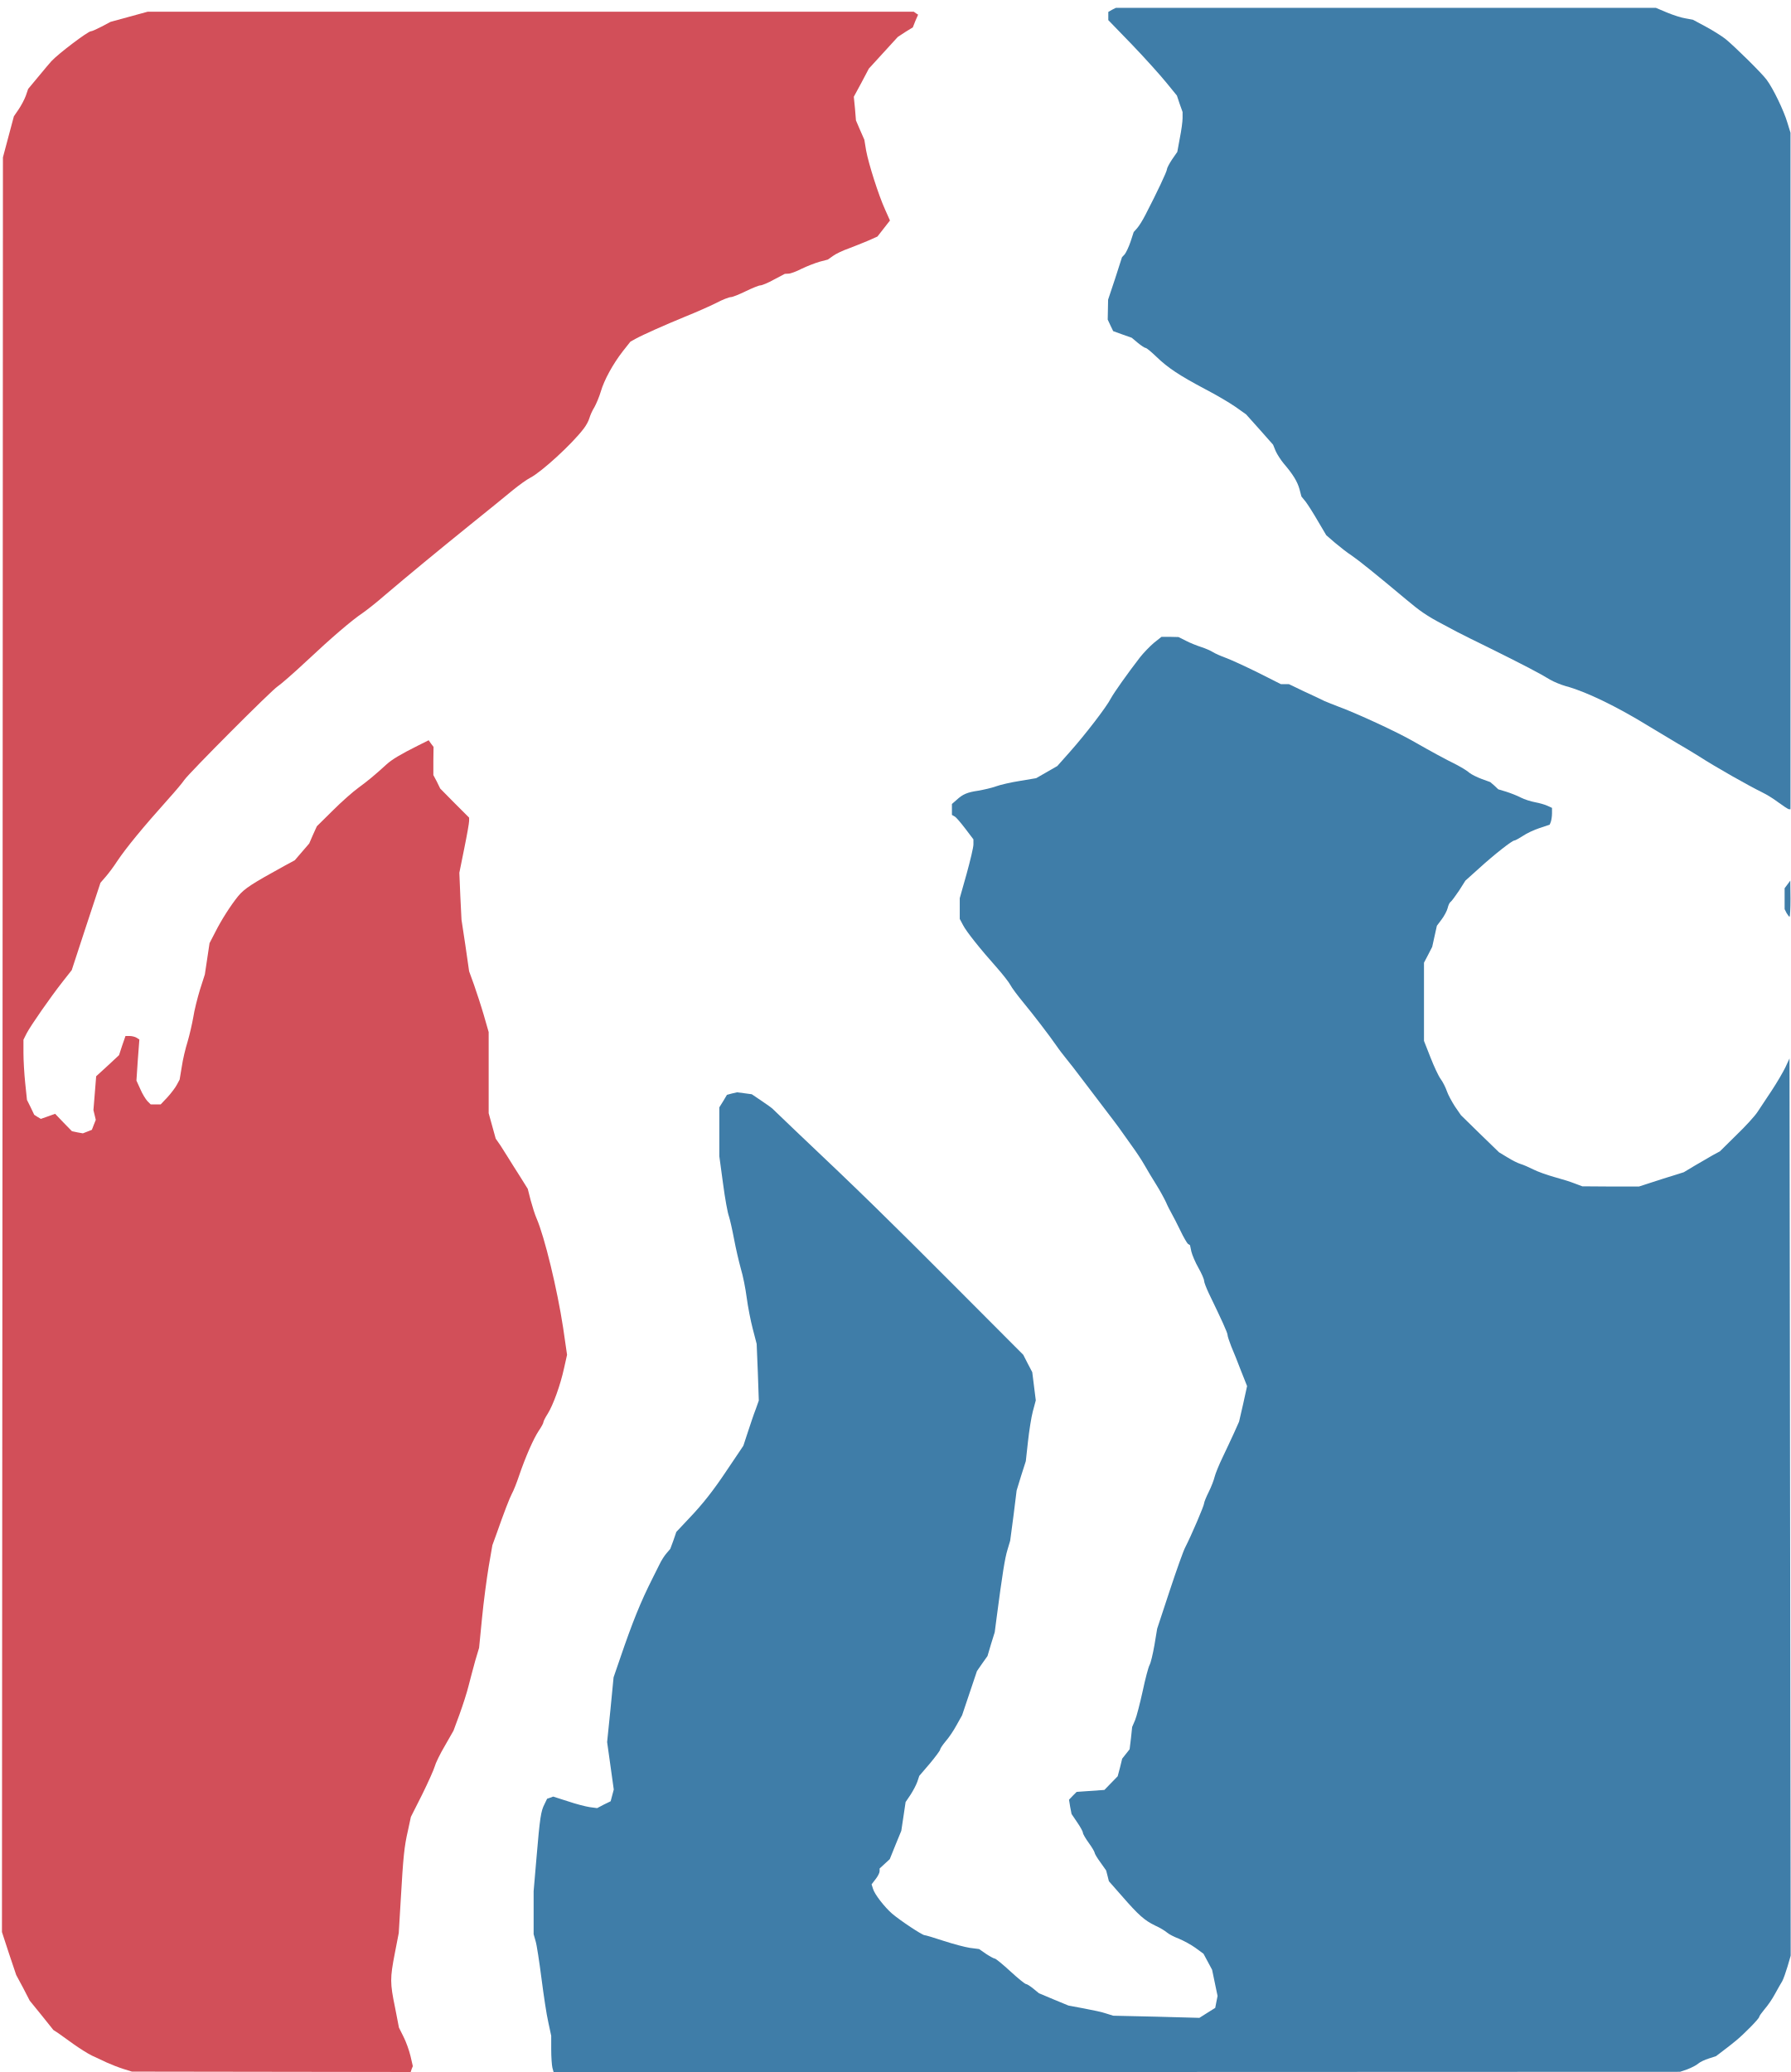
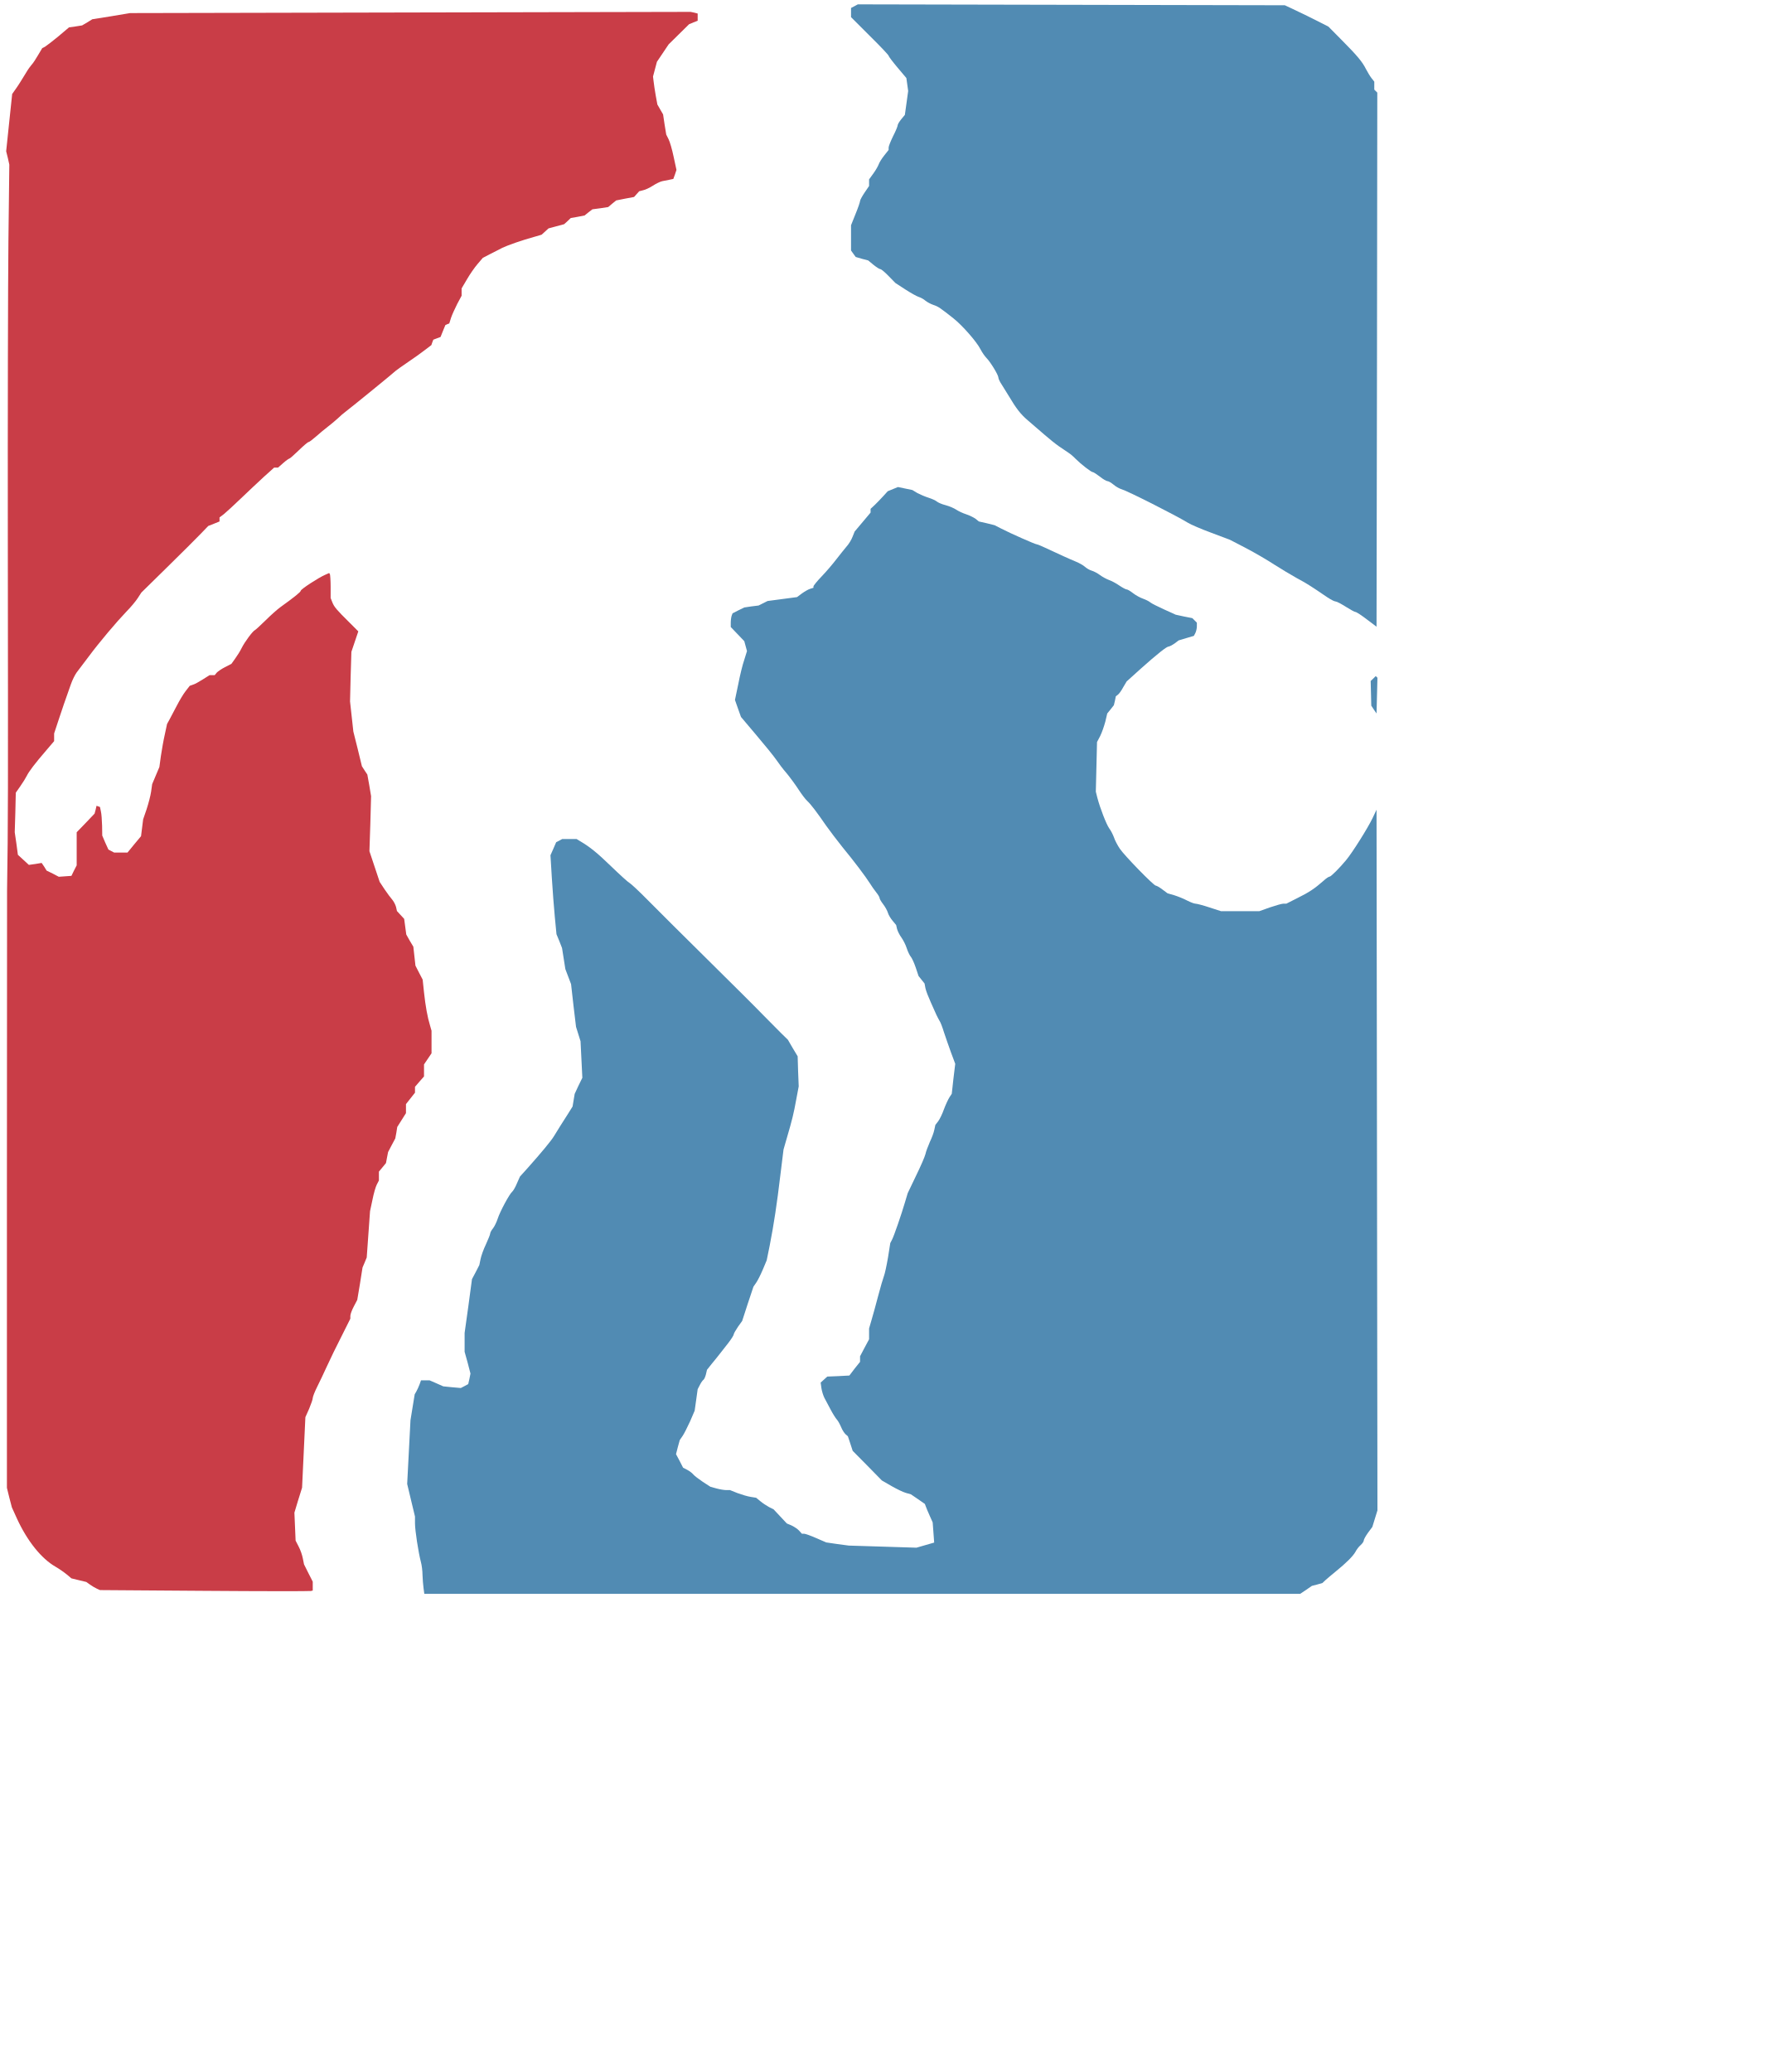
- <svg xmlns="http://www.w3.org/2000/svg" class="img-fluid" id="outputsvg" style="transform: matrix(1, 0, 0, 1, 0, 0); transform-origin: 50% 50%; cursor: move; transition: transform 200ms ease-in-out 0s;" width="916" height="1060" viewBox="0 0 9160 10600">
-   <g id="l6KAfFGUyWoNmLBnrV6MjES" fill="rgb(255,255,255)" style="transform: none;">
+ <svg xmlns="http://www.w3.org/2000/svg" class="img-fluid" id="outputsvg" style="transform: matrix(0.769231, 0, 0, 0.769231, 0, 0); transform-origin: 50% 50%; cursor: move; transition: transform 200ms ease-in-out 0s;" width="916" height="1060" viewBox="0 0 9160 10600">
+   <g id="l1e1eaE77MQTgQeQgXSc806" fill="rgb(81,139,179)" style="transform: none;">
    <g style="transform: none;">
-       <path id="pOYOra7xM" d="M0 5300 l0 -5300 4580 0 4580 0 0 340 0 340 -12 0 c-7 0 -18 -4 -24 -8 l-11 -7 -8 -35 c-8 -38 -62 -145 -98 -192 -24 -34 -161 -169 -210 -209 -18 -14 -62 -42 -99 -62 l-67 -36 -38 -7 c-21 -3 -64 -17 -95 -30 l-57 -24 -1350 0 -1349 0 -17 6 -16 7 118 122 c65 67 142 152 171 189 l53 65 14 42 15 42 0 61 0 61 -14 71 -13 71 -27 39 c-14 21 -26 44 -26 50 0 11 -51 119 -109 231 -14 28 -34 60 -44 71 l-17 19 -16 49 c-9 27 -23 56 -30 65 l-14 15 -35 108 -35 107 0 27 0 27 13 25 12 24 47 17 48 17 31 26 c17 14 35 26 40 26 5 0 30 21 56 46 58 56 117 95 249 165 54 28 124 69 154 90 l55 39 69 77 69 78 13 32 c8 18 27 47 42 65 47 55 69 91 80 130 l10 38 22 27 c12 16 40 60 63 100 l42 71 45 39 c25 21 63 51 85 65 38 26 126 97 279 225 70 59 106 84 186 126 25 13 59 31 75 40 17 9 95 48 175 87 167 83 250 126 300 157 19 11 55 26 80 33 101 27 258 102 430 208 58 35 123 75 145 87 22 12 68 40 102 61 138 86 170 105 228 134 93 48 127 67 172 97 l43 28 0 706 0 705 -55 85 c-30 46 -67 102 -81 124 l-27 40 -84 82 -84 83 -37 20 c-20 12 -62 36 -93 54 l-55 33 -115 36 -114 37 -175 0 -175 -1 -40 -15 c-22 -9 -69 -23 -105 -33 -36 -10 -83 -27 -105 -38 -22 -11 -51 -24 -65 -28 -14 -4 -44 -19 -68 -34 l-43 -26 -98 -95 -97 -95 -31 -45 c-16 -25 -35 -60 -41 -78 -6 -18 -20 -46 -31 -61 -12 -16 -35 -66 -53 -112 l-33 -84 0 -230 0 -230 21 -40 21 -41 12 -54 12 -54 24 -32 c13 -17 27 -43 31 -58 3 -14 10 -29 15 -32 5 -3 24 -29 43 -57 l33 -52 69 -62 c79 -72 170 -143 181 -143 5 0 24 -11 43 -23 19 -13 58 -32 87 -41 l51 -17 5 -13 5 -14 -23 -10 c-13 -6 -40 -14 -62 -18 -21 -4 -54 -14 -73 -24 -19 -10 -53 -23 -75 -30 l-40 -12 -20 -19 -21 -18 -44 -16 c-24 -9 -52 -23 -62 -31 -9 -9 -39 -27 -65 -41 -57 -28 -136 -71 -218 -118 -86 -50 -297 -147 -390 -181 -22 -8 -53 -21 -70 -28 -16 -8 -64 -31 -106 -50 l-75 -36 -20 0 -20 0 -130 -64 c-71 -35 -140 -67 -154 -71 -14 -4 -41 -16 -60 -26 -51 -26 -161 -70 -191 -76 l-25 -5 -58 59 c-33 32 -70 76 -84 98 -13 22 -39 58 -57 80 -18 22 -40 56 -50 75 -23 45 -130 184 -212 277 l-64 72 -54 31 -54 31 -83 14 c-46 7 -101 20 -123 28 -22 8 -62 17 -90 22 -55 8 -94 25 -115 50 l-14 17 11 6 c6 4 29 32 52 62 l41 54 0 56 0 56 -35 125 c-19 68 -35 134 -35 147 l0 23 17 32 c17 33 86 120 176 221 28 32 58 70 66 85 7 14 37 54 65 88 53 64 135 171 173 226 12 18 32 43 43 57 12 14 58 73 103 133 45 59 97 127 114 150 18 23 44 58 58 77 14 19 43 60 64 90 22 30 52 75 66 100 14 25 41 70 60 100 19 30 41 71 50 90 8 19 22 46 30 60 8 14 28 53 44 86 16 34 34 64 39 68 l10 6 7 33 c4 17 20 55 36 83 16 28 29 58 29 66 0 8 11 36 24 64 70 145 87 183 100 224 8 25 29 81 46 125 18 44 37 97 43 118 l11 38 -21 104 -22 104 -26 58 c-15 32 -42 90 -60 128 -19 39 -37 84 -41 100 -4 17 -17 51 -30 77 -13 26 -24 53 -24 59 0 12 -66 166 -96 224 -9 16 -45 117 -80 223 l-64 194 -14 84 c-8 46 -19 92 -25 102 -6 11 -22 71 -35 133 -14 63 -31 130 -39 149 l-15 35 -6 57 -7 57 -19 24 -19 24 -11 45 -12 45 -34 35 -34 35 -71 5 -71 5 -16 17 -16 16 18 32 c59 111 77 142 91 158 8 9 15 21 15 27 0 5 13 28 30 51 l29 41 7 27 7 28 66 75 c86 99 117 126 171 152 25 11 52 28 61 36 9 8 36 22 60 31 24 10 63 31 85 47 l42 30 25 50 24 50 13 71 13 71 -7 47 -7 47 -41 25 -41 26 -251 -5 -251 -5 -35 -11 c-19 -7 -71 -18 -114 -26 l-80 -15 -75 -31 -76 -32 -28 -23 c-16 -13 -33 -24 -38 -24 -5 0 -41 -29 -80 -65 -39 -36 -75 -65 -79 -65 -5 0 -25 -11 -45 -24 l-36 -25 -47 -6 c-26 -4 -86 -20 -135 -36 -48 -16 -92 -29 -97 -29 -12 0 -125 -75 -166 -110 -16 -14 -44 -45 -63 -68 l-34 -44 -5 -48 -4 -49 21 -27 c11 -15 21 -33 21 -41 l0 -14 26 -24 26 -24 29 -72 30 -73 11 -73 11 -74 25 -37 c13 -20 29 -50 35 -67 l10 -30 54 -63 c29 -35 53 -67 53 -72 0 -5 13 -24 28 -42 16 -18 41 -55 56 -83 l28 -50 38 -113 38 -113 27 -39 27 -38 18 -61 19 -61 10 -77 c29 -220 42 -302 55 -344 l14 -47 17 -128 16 -129 24 -75 23 -75 7 -70 c3 -38 13 -106 22 -150 l15 -80 -5 -47 -6 -47 -23 -45 -23 -45 -357 -358 c-326 -327 -483 -481 -808 -788 -63 -60 -117 -112 -120 -115 -13 -14 -100 -69 -118 -74 l-21 -7 -21 11 -20 11 -15 29 -15 29 0 93 0 93 19 140 c10 77 24 152 30 167 5 15 17 67 26 115 9 48 25 117 35 153 11 36 24 102 30 148 6 46 20 118 31 160 l21 77 5 175 5 175 -17 45 c-9 25 -26 77 -39 116 l-23 70 -20 30 c-11 16 -40 59 -64 95 -67 101 -124 174 -195 248 l-64 68 -15 44 -16 43 -18 21 c-10 11 -28 38 -38 60 -11 22 -27 54 -35 70 -60 118 -102 222 -167 412 l-31 91 -16 144 -15 143 17 126 18 127 -10 48 -9 49 -35 17 -35 17 -45 1 -45 0 -65 -19 c-36 -10 -73 -22 -82 -25 l-17 -8 -14 29 c-8 15 -17 44 -21 63 -11 62 -36 382 -36 465 l0 80 10 35 c6 19 17 91 25 160 9 69 24 172 34 230 l19 105 6 103 5 102 -388 0 -389 0 -12 -52 c-7 -29 -23 -74 -36 -99 l-23 -46 -20 -103 -21 -102 0 -67 0 -66 20 -103 20 -103 10 -167 c13 -225 18 -275 37 -357 l15 -70 58 -115 c31 -63 60 -128 64 -143 4 -16 27 -64 52 -106 l44 -77 31 -84 c17 -47 38 -112 46 -145 8 -33 24 -90 34 -128 l20 -67 15 -152 c8 -84 24 -202 34 -263 l19 -110 20 -55 c41 -117 68 -186 80 -209 8 -14 24 -54 36 -90 34 -100 75 -192 101 -231 13 -19 24 -39 24 -45 0 -6 11 -26 24 -45 l23 -35 16 -50 c8 -27 23 -70 32 -95 l16 -44 0 -51 c0 -123 -92 -538 -146 -662 -8 -18 -21 -59 -30 -92 l-15 -59 -40 -64 c-22 -34 -48 -76 -58 -92 -9 -15 -28 -45 -41 -65 l-25 -36 -18 -65 -18 -65 0 -207 0 -208 -25 -87 c-14 -48 -37 -118 -50 -155 l-25 -69 -20 -132 -21 -132 -6 -145 -6 -145 22 -104 c11 -57 21 -112 21 -121 l0 -17 -69 -70 -68 -69 -17 -32 -17 -32 -6 -80 -6 -80 -6 0 c-4 0 -31 16 -61 35 -30 19 -58 35 -63 35 -5 0 -22 12 -37 28 -45 43 -91 81 -145 121 -28 20 -87 72 -132 117 l-82 81 -20 44 -19 44 -37 43 -37 43 -50 27 c-169 93 -207 117 -240 157 -38 47 -86 122 -117 184 l-29 56 -12 80 -12 80 -25 78 c-13 43 -29 106 -34 140 -6 34 -19 91 -29 125 -11 35 -25 93 -30 129 l-11 66 -14 26 c-7 14 -29 43 -48 64 l-35 37 -55 0 -56 0 -20 -22 -21 -21 -16 -44 -17 -44 6 -106 6 -106 -8 9 c-5 5 -14 25 -20 45 l-12 37 -59 55 -60 55 -2 44 c-1 23 -2 79 -2 124 l-1 81 -13 16 -13 16 -31 6 -30 7 -44 -7 -44 -6 -34 -35 -33 -34 -55 0 -55 0 -15 -17 c-9 -10 -23 -40 -32 -67 l-17 -49 -6 -161 -6 -161 18 -35 c23 -44 121 -186 184 -266 l48 -61 73 -223 74 -224 26 -30 c15 -17 42 -53 60 -81 47 -70 131 -172 259 -315 37 -41 75 -86 84 -100 25 -36 447 -460 478 -479 14 -9 80 -66 145 -127 131 -123 235 -212 292 -250 20 -14 71 -54 112 -90 120 -102 263 -220 435 -359 88 -71 186 -150 218 -177 32 -26 72 -55 90 -64 58 -30 214 -173 273 -251 12 -15 25 -39 29 -53 4 -14 15 -40 26 -57 10 -18 25 -54 33 -81 17 -58 61 -139 113 -206 l38 -48 25 -14 c40 -22 148 -70 255 -114 55 -22 127 -54 159 -70 32 -17 66 -30 75 -30 9 0 43 -14 76 -30 33 -16 67 -30 75 -30 8 0 40 -13 70 -30 l55 -29 19 -1 c10 0 40 -11 67 -25 27 -13 68 -29 90 -35 23 -6 58 -22 78 -35 20 -12 59 -30 86 -40 28 -9 70 -26 94 -38 l44 -22 20 -27 20 -27 -15 -38 c-28 -69 -77 -227 -87 -283 l-9 -55 -22 -50 -22 -50 -5 -87 -6 -88 39 -76 39 -76 91 -91 c49 -51 103 -102 120 -114 l29 -22 -1935 -1 -1935 0 -95 26 -95 26 -45 24 c-25 13 -49 24 -55 24 -15 0 -167 115 -202 153 -6 6 -35 41 -65 77 l-54 65 -12 35 c-7 19 -24 51 -37 70 l-24 35 -28 105 -28 105 -2 4510 -3 4509 36 110 37 110 35 65 34 66 61 75 60 75 26 17 c14 10 51 36 81 58 30 21 71 47 90 56 19 9 58 27 86 40 28 13 56 24 63 24 15 0 41 25 41 39 l0 11 -345 0 -345 0 0 -5300z" />
-       <path id="pegdS5YQt" d="M8580 10585 l0 -15 14 0 c8 0 16 -3 18 -7 6 -15 63 -50 100 -62 l37 -12 38 -29 c21 -16 47 -37 57 -47 11 -10 28 -23 38 -28 30 -18 130 -147 183 -237 l33 -58 7 -32 8 -33 11 -7 c6 -4 17 -8 24 -8 l12 0 0 295 0 295 -290 0 -290 0 0 -15z" />
+       <path id="p14gR8as1c" d="M2817 10563 c-3 -21 -6 -60 -7 -88 0 -27 -5 -67 -11 -88 -16 -61 -39 -208 -39 -256 l0 -45 -26 -108 -26 -109 11 -212 11 -212 14 -86 14 -86 11 -19 c6 -10 15 -31 21 -46 l10 -28 28 0 29 0 46 20 45 20 59 6 58 5 25 -13 24 -13 8 -35 7 -35 -19 -73 -20 -72 0 -63 0 -62 25 -179 24 -179 25 -47 24 -47 8 -39 c4 -21 20 -66 36 -99 15 -33 28 -65 28 -71 0 -6 8 -22 19 -35 10 -13 24 -42 31 -64 15 -47 79 -166 97 -180 6 -5 21 -30 31 -55 l20 -45 54 -60 c88 -99 154 -178 173 -210 24 -39 54 -88 93 -148 l30 -48 7 -42 7 -42 25 -54 26 -53 -6 -122 -6 -121 -15 -48 -15 -48 -17 -142 -16 -142 -19 -50 -19 -50 -11 -70 -11 -70 -18 -46 -19 -46 -11 -114 c-6 -63 -15 -181 -20 -262 l-9 -149 19 -43 19 -44 20 -10 20 -11 48 0 48 0 21 13 c67 39 115 78 210 170 58 56 113 106 122 110 9 5 62 54 117 110 55 56 235 235 400 398 165 163 332 329 371 370 40 41 93 94 118 119 l46 45 32 55 33 55 3 100 4 100 -16 85 c-17 95 -28 139 -62 255 l-23 80 -21 170 c-23 193 -43 326 -71 469 l-20 98 -26 62 c-14 33 -34 73 -44 87 l-18 26 -38 114 -37 114 -28 39 c-15 22 -28 45 -28 50 0 6 -16 31 -35 56 -20 25 -46 58 -58 74 -12 15 -36 46 -54 67 l-31 39 -7 30 c-4 16 -11 32 -16 36 -5 3 -16 18 -24 34 l-15 29 -10 72 -10 71 -31 72 c-18 39 -40 83 -50 97 l-18 26 -13 47 -12 47 24 45 23 45 27 14 c15 8 33 21 40 30 7 9 36 31 64 50 l51 33 40 11 c22 6 51 11 65 11 l25 0 50 20 c27 10 67 22 87 25 l37 6 28 23 c15 13 42 30 58 39 l30 15 44 47 44 47 31 13 c17 8 40 23 50 34 l19 21 14 0 c8 0 45 13 81 29 l67 29 75 11 75 10 225 7 225 7 59 -17 59 -17 -5 -67 -5 -67 -20 -45 c-11 -25 -23 -52 -26 -62 l-6 -16 -46 -32 -47 -32 -32 -9 c-19 -5 -62 -26 -97 -46 l-64 -37 -97 -99 -97 -98 -16 -49 -16 -48 -15 -13 c-8 -7 -22 -28 -30 -48 -8 -19 -21 -43 -29 -51 -8 -9 -27 -39 -41 -66 -14 -27 -33 -62 -41 -77 -8 -16 -17 -45 -20 -65 l-5 -37 22 -20 22 -20 73 -3 74 -4 35 -46 36 -45 0 -19 0 -18 30 -57 30 -56 0 -36 0 -36 16 -55 c9 -30 29 -102 44 -160 15 -58 33 -118 39 -134 6 -15 18 -71 27 -124 l15 -95 11 -21 c13 -24 62 -166 87 -251 l18 -60 55 -115 c31 -63 59 -128 63 -145 3 -16 17 -52 29 -80 13 -27 27 -64 30 -82 l7 -32 18 -23 c10 -13 28 -49 39 -81 12 -32 29 -68 37 -80 l15 -23 11 -100 12 -99 -28 -75 c-15 -41 -36 -102 -47 -135 -10 -33 -23 -67 -29 -75 -5 -8 -14 -26 -21 -40 -6 -14 -23 -52 -38 -85 -15 -33 -31 -74 -35 -92 l-6 -32 -20 -25 -20 -25 -19 -57 c-11 -32 -26 -65 -34 -73 -7 -9 -19 -34 -26 -56 -7 -22 -23 -53 -35 -70 -12 -16 -25 -42 -29 -57 l-6 -26 -24 -29 c-13 -15 -27 -39 -31 -53 -4 -14 -18 -39 -31 -56 -13 -17 -24 -35 -24 -41 0 -6 -10 -23 -23 -39 -12 -15 -31 -42 -42 -60 -27 -43 -106 -148 -182 -240 -34 -42 -82 -106 -108 -142 -62 -90 -102 -143 -127 -166 -11 -10 -37 -44 -57 -75 -20 -31 -56 -80 -79 -108 -24 -27 -55 -69 -70 -91 -15 -22 -74 -95 -131 -162 l-103 -122 -20 -56 -20 -57 22 -105 c11 -58 29 -131 40 -162 l18 -58 -9 -33 -9 -33 -45 -47 -45 -47 0 -29 c0 -16 3 -37 6 -46 l6 -16 39 -20 39 -19 47 -7 48 -6 30 -15 30 -15 98 -13 98 -13 32 -24 c18 -13 42 -27 55 -31 l22 -7 0 -9 c0 -5 25 -36 55 -67 31 -32 74 -83 97 -113 23 -30 54 -68 68 -85 15 -16 33 -46 40 -65 l14 -35 53 -63 53 -63 0 -12 0 -13 28 -26 c15 -14 40 -41 56 -58 l30 -33 34 -14 34 -14 48 10 48 10 33 20 c19 10 52 24 74 31 22 7 47 18 55 25 8 7 35 19 60 25 25 7 56 20 70 30 14 9 43 23 65 30 22 7 50 21 63 30 l22 18 53 12 52 13 45 23 c60 31 225 104 235 104 7 0 38 14 180 80 22 10 58 26 80 35 22 9 49 24 60 34 11 10 31 22 45 26 14 4 39 17 55 29 17 13 44 27 60 33 17 6 48 22 69 37 21 14 43 26 49 26 6 0 25 11 44 26 18 14 48 30 66 36 17 6 39 17 47 24 8 7 50 28 92 47 l77 35 55 12 56 11 15 15 15 15 0 25 c0 14 -5 34 -10 44 l-10 19 -51 15 -50 15 -28 21 c-16 11 -34 20 -39 20 -13 0 -75 49 -186 148 l-93 84 -22 37 c-11 21 -27 44 -35 50 l-15 12 -6 30 -7 29 -22 28 -22 27 -13 55 c-8 30 -23 73 -34 95 l-21 40 -4 165 -4 165 10 40 c18 69 60 177 79 204 11 14 25 42 32 61 6 19 24 53 39 75 32 47 225 245 239 245 5 0 25 11 43 25 l35 26 45 13 c25 8 63 23 85 35 22 11 47 21 56 21 9 0 51 11 93 25 l77 25 127 0 127 0 70 -25 c39 -13 79 -25 90 -25 l20 0 75 -38 c75 -37 113 -62 172 -114 17 -16 35 -28 41 -28 9 0 66 -57 109 -109 42 -50 145 -214 177 -281 l26 -55 3 2330 3 2330 -17 55 -17 55 -29 39 c-15 21 -28 44 -28 51 0 7 -9 20 -21 31 -12 10 -27 30 -34 44 -16 29 -61 74 -130 130 -27 22 -59 49 -70 59 l-20 19 -35 10 -35 9 -39 27 -39 26 -2913 0 -2912 0 -5 -37z" />
+       <path id="pFoCXRmuG" d="M9137 4719 l-17 -26 -2 -82 -2 -82 17 -16 17 -17 5 6 6 5 -3 119 -3 119 -18 -26z" />
+       <path id="ptOejm16h" d="M9090 4119 c-35 -27 -69 -49 -75 -49 -6 0 -35 -16 -65 -35 -30 -19 -60 -35 -68 -35 -8 0 -32 -13 -55 -28 -113 -77 -137 -92 -202 -127 -38 -21 -106 -62 -150 -90 -44 -29 -128 -78 -187 -109 l-108 -56 -122 -46 c-68 -25 -138 -55 -157 -67 -80 -49 -402 -212 -441 -223 -14 -4 -38 -17 -53 -30 -16 -13 -34 -24 -41 -24 -7 0 -30 -13 -51 -30 -21 -16 -42 -30 -47 -30 -11 0 -79 -53 -115 -89 -13 -14 -34 -32 -47 -40 -13 -9 -41 -28 -62 -42 -22 -15 -67 -51 -100 -80 -34 -30 -83 -72 -109 -94 -47 -40 -77 -79 -125 -160 -14 -23 -35 -57 -47 -76 -13 -19 -23 -40 -23 -48 0 -17 -53 -104 -79 -130 -11 -11 -29 -37 -40 -58 -25 -50 -120 -158 -179 -205 -90 -71 -101 -79 -134 -90 -18 -6 -42 -19 -53 -28 -11 -10 -31 -21 -44 -25 -14 -4 -54 -27 -90 -50 l-66 -43 -45 -46 c-24 -25 -49 -46 -55 -46 -6 0 -26 -13 -46 -29 l-35 -29 -42 -11 -41 -12 -16 -22 -15 -21 0 -84 0 -84 30 -75 c17 -41 30 -80 30 -86 0 -7 14 -32 30 -56 l30 -44 0 -22 0 -22 29 -40 c16 -22 31 -49 35 -60 4 -12 20 -38 36 -58 l30 -38 0 -16 c0 -9 14 -43 30 -76 17 -33 30 -65 30 -71 0 -7 11 -25 24 -41 l24 -29 11 -79 11 -80 -6 -43 -6 -43 -59 -70 c-33 -39 -59 -74 -59 -78 0 -5 -56 -64 -125 -132 l-125 -125 0 -30 0 -31 23 -12 22 -12 1420 3 1420 3 45 21 c74 35 140 67 194 95 l51 26 90 91 c102 103 135 142 160 192 10 19 26 46 36 59 l19 24 0 26 0 27 10 10 10 10 -2 1776 -3 1776 -65 -49z" />
    </g>
  </g>
-   <g id="l5DTqF17E4rIVLBZNB8zxyX" fill="rgb(210,79,89)" style="transform: none;">
+   <g id="l3YQUf2chOP1Z6zaUxtdfg0" fill="rgb(201,61,71)" style="transform: none;">
    <g style="transform: none;">
-       <path id="pEsUKrgJU" d="M630 10584 c-25 -8 -63 -23 -85 -33 -22 -10 -56 -26 -75 -35 -19 -9 -60 -35 -90 -56 -30 -22 -67 -48 -81 -58 l-26 -17 -60 -75 -61 -75 -34 -66 -35 -65 -37 -110 -36 -110 3 -4539 2 -4540 28 -105 28 -105 24 -35 c13 -19 30 -51 37 -70 l12 -35 54 -65 c30 -36 59 -71 65 -77 35 -38 187 -153 202 -153 6 0 30 -11 55 -24 l45 -24 95 -26 95 -26 1960 0 1960 0 11 8 11 7 -14 32 -13 33 -39 24 -38 25 -74 81 -74 81 -38 72 -39 72 6 60 5 61 21 49 22 50 9 55 c13 69 63 227 97 302 l25 56 -32 41 -32 41 -47 21 c-26 11 -71 29 -100 40 -29 10 -65 27 -80 38 l-27 19 -42 11 c-24 7 -65 23 -92 36 -27 14 -57 25 -67 25 l-19 1 -55 29 c-30 17 -62 30 -70 30 -8 0 -42 14 -75 30 -33 16 -67 30 -76 30 -9 0 -43 13 -75 30 -32 16 -104 48 -159 70 -107 44 -215 92 -255 114 l-25 14 -38 48 c-52 67 -96 148 -113 206 -8 27 -23 63 -33 81 -11 17 -22 43 -26 57 -4 14 -17 38 -29 53 -59 78 -215 221 -273 251 -18 9 -58 38 -90 64 -32 27 -130 106 -218 177 -172 139 -315 257 -435 359 -41 36 -92 76 -112 90 -57 38 -161 127 -292 250 -65 61 -131 118 -145 127 -31 19 -453 443 -478 479 -9 14 -47 59 -84 100 -128 143 -212 245 -259 315 -18 28 -45 64 -60 81 l-26 30 -74 224 -73 223 -48 61 c-61 78 -161 221 -183 263 l-16 32 0 68 c0 37 4 107 9 154 l9 86 19 38 18 38 17 11 17 10 37 -13 36 -13 43 45 43 44 28 6 28 5 23 -9 23 -9 10 -26 10 -25 -6 -25 -6 -25 7 -86 7 -87 59 -54 58 -54 16 -49 17 -49 21 0 c12 0 28 4 36 9 l14 9 -8 105 -7 105 20 44 c10 24 27 51 36 61 l17 17 26 0 25 0 35 -37 c19 -21 41 -50 48 -64 l14 -26 11 -66 c5 -36 19 -94 30 -129 10 -34 23 -91 29 -125 5 -34 21 -97 34 -140 l25 -78 12 -80 12 -80 29 -56 c31 -62 79 -137 117 -184 33 -40 71 -64 240 -157 l50 -27 37 -43 37 -43 19 -44 20 -44 82 -81 c45 -45 104 -97 132 -117 48 -35 85 -66 143 -119 28 -25 69 -50 161 -96 l54 -27 12 17 13 17 -1 72 0 72 18 34 17 35 74 75 74 74 0 17 c0 10 -11 73 -25 141 l-25 124 5 120 6 120 20 132 19 132 25 69 c13 37 36 107 50 155 l25 87 0 208 0 207 18 65 18 65 25 36 c13 20 32 50 41 65 10 16 36 58 58 92 l40 64 15 59 c9 33 22 74 30 92 41 94 106 363 136 560 l20 138 -15 67 c-19 88 -56 189 -83 233 -13 20 -23 40 -23 45 0 5 -11 25 -24 44 -26 39 -67 131 -101 231 -12 36 -28 76 -36 90 -12 23 -39 92 -80 209 l-20 55 -19 110 c-10 61 -26 179 -34 263 l-15 152 -20 67 c-10 38 -26 95 -34 128 -8 33 -29 98 -46 145 l-31 84 -44 77 c-25 42 -48 90 -52 106 -4 15 -33 80 -64 143 l-58 115 -15 70 c-19 82 -24 132 -37 357 l-10 167 -20 103 c-25 129 -25 152 1 278 l20 103 23 46 c13 25 29 70 36 99 l12 52 -6 15 -5 15 -713 -1 -713 -1 -45 -14z" />
-     </g>
-   </g>
-   <g id="l1OBKUiTzQa0bGx6gM7bmQg" fill="rgb(63,125,168)" style="transform: none;">
-     <g style="transform: none;">
-       <path id="pxadMnAiV" d="M2826 10578 c-3 -13 -6 -54 -6 -93 l0 -70 -15 -70 c-9 -38 -24 -140 -35 -225 -11 -85 -24 -171 -30 -190 l-10 -35 0 -110 0 -110 15 -175 c17 -200 22 -235 41 -271 l13 -27 15 -5 16 -6 75 24 c41 14 92 27 112 30 l38 5 34 -18 35 -17 8 -30 8 -30 -17 -122 -17 -121 17 -166 16 -165 32 -93 c65 -191 107 -294 167 -413 8 -16 24 -48 35 -70 10 -22 28 -49 38 -60 l18 -21 16 -43 15 -44 64 -68 c71 -74 128 -147 195 -248 24 -36 53 -79 64 -95 l20 -30 23 -70 c13 -39 30 -91 40 -116 l16 -45 -5 -145 -6 -145 -20 -77 c-11 -42 -25 -114 -31 -160 -6 -46 -19 -112 -30 -148 -10 -36 -26 -105 -35 -153 -9 -48 -21 -100 -26 -115 -6 -15 -20 -90 -30 -167 l-19 -140 0 -125 0 -125 20 -32 19 -32 26 -7 26 -6 38 5 37 5 49 33 c28 19 52 36 55 39 3 3 57 55 120 115 325 307 482 461 808 788 l357 358 23 45 23 44 9 72 9 72 -15 56 c-8 30 -19 100 -25 155 l-11 100 -24 75 -23 75 -16 129 -17 128 -14 47 c-13 42 -26 124 -55 344 l-10 77 -19 61 -18 61 -27 38 -27 39 -38 113 -38 113 -28 50 c-15 28 -40 65 -56 83 -15 18 -28 37 -28 42 0 5 -24 37 -53 72 l-54 63 -10 30 c-6 17 -22 47 -35 67 l-25 37 -11 74 -11 73 -30 73 -29 72 -26 24 -26 24 0 14 c0 8 -9 26 -21 41 l-20 26 7 22 c8 29 60 95 98 128 41 35 154 110 166 110 5 0 49 13 97 29 49 16 109 32 135 36 l47 6 36 25 c20 13 40 24 45 24 4 0 40 29 79 65 39 36 75 65 80 65 5 0 22 11 38 24 l28 23 76 32 75 31 80 15 c43 8 95 19 114 26 l35 11 221 5 220 6 41 -26 40 -25 6 -31 6 -30 -14 -67 -14 -67 -22 -41 -22 -41 -41 -30 c-22 -16 -61 -37 -85 -47 -24 -9 -51 -23 -60 -31 -9 -8 -36 -25 -61 -36 -54 -26 -85 -53 -171 -152 l-66 -75 -7 -28 -7 -27 -29 -41 c-17 -23 -30 -45 -30 -50 0 -4 -13 -27 -30 -50 -16 -22 -30 -46 -30 -52 0 -6 -13 -30 -29 -53 l-29 -43 -7 -36 -6 -37 19 -20 20 -20 71 -5 71 -5 34 -35 34 -35 12 -45 11 -45 19 -24 19 -24 7 -57 6 -57 15 -35 c8 -19 25 -86 39 -149 13 -62 29 -122 35 -133 6 -10 17 -56 25 -102 l14 -84 64 -194 c35 -106 71 -207 80 -223 30 -58 96 -212 96 -224 0 -6 11 -33 24 -59 13 -26 26 -60 30 -77 4 -16 22 -61 41 -100 18 -38 45 -95 59 -126 l25 -56 21 -91 20 -91 -31 -78 c-16 -43 -39 -99 -50 -125 -10 -26 -19 -52 -19 -59 0 -11 -31 -79 -96 -213 -13 -28 -24 -56 -24 -64 0 -8 -13 -38 -29 -66 -16 -28 -32 -66 -36 -83 l-7 -33 -10 -6 c-5 -4 -23 -34 -39 -68 -16 -33 -36 -72 -44 -86 -8 -14 -22 -41 -30 -60 -9 -19 -31 -60 -50 -90 -19 -30 -46 -75 -60 -100 -14 -25 -44 -70 -66 -100 -21 -30 -50 -71 -64 -90 -14 -19 -40 -54 -58 -77 -17 -23 -69 -91 -114 -150 -45 -60 -91 -119 -103 -133 -11 -14 -31 -39 -43 -57 -38 -55 -120 -162 -173 -226 -28 -34 -58 -74 -65 -88 -8 -15 -38 -53 -66 -85 -90 -101 -159 -188 -176 -221 l-17 -32 0 -53 0 -53 35 -124 c19 -69 35 -136 35 -151 l0 -26 -41 -54 c-23 -30 -47 -59 -55 -63 l-14 -8 0 -28 0 -28 23 -20 c32 -30 56 -40 112 -48 28 -5 68 -14 90 -22 22 -8 77 -21 123 -28 l83 -14 54 -31 54 -31 64 -72 c80 -90 189 -232 210 -274 17 -31 85 -127 149 -210 18 -23 50 -56 71 -74 l39 -31 44 0 43 1 38 19 c21 11 56 25 78 32 22 7 49 19 60 26 11 7 40 20 65 29 25 9 99 43 164 75 l119 60 20 0 21 0 75 36 c42 19 90 42 106 50 17 7 48 20 70 28 93 34 304 131 390 181 82 47 161 90 218 118 26 14 56 32 65 41 10 8 38 22 62 31 l44 16 21 18 20 19 40 12 c22 7 56 20 75 30 19 10 52 20 73 24 22 4 50 12 63 18 l24 11 0 28 c0 15 -3 34 -6 43 l-6 15 -51 17 c-29 9 -68 28 -87 41 -19 12 -38 23 -43 23 -11 0 -102 71 -181 143 l-69 62 -33 52 c-19 28 -38 54 -43 57 -5 3 -12 18 -15 32 -4 15 -18 41 -31 58 l-24 32 -12 54 -12 54 -21 41 -21 40 0 200 0 200 33 84 c18 46 41 96 53 112 11 15 25 43 31 61 6 18 25 53 41 78 l31 45 97 95 98 95 43 26 c24 15 54 30 68 34 14 4 43 17 65 28 22 11 69 28 105 38 36 10 83 24 105 33 l40 15 145 1 145 0 114 -37 115 -36 55 -33 c31 -18 73 -42 93 -54 l37 -20 84 -83 c47 -45 95 -98 108 -118 13 -20 46 -70 73 -110 27 -41 58 -94 70 -119 l21 -45 3 2295 3 2295 -16 55 c-9 30 -21 64 -27 75 -7 11 -23 40 -37 65 -13 25 -37 60 -53 78 -15 18 -28 36 -28 40 0 9 -78 88 -117 120 -15 13 -45 36 -66 52 l-38 29 -37 12 c-20 6 -45 18 -54 26 -9 8 -34 21 -55 29 l-38 13 -2881 1 -2882 0 -6 -22z" />
-       <path id="pYiKgSJtW" d="M9140 4671 l-10 -20 0 -53 0 -54 15 -20 14 -19 1 93 c0 50 -2 92 -5 92 -2 0 -9 -9 -15 -19z" />
-       <path id="popAXaDIE" d="M9098 4105 c-25 -19 -61 -41 -80 -50 -75 -37 -238 -129 -328 -187 -36 -22 -83 -51 -105 -63 -22 -13 -87 -52 -145 -87 -172 -106 -329 -181 -430 -208 -25 -7 -61 -22 -80 -33 -50 -31 -133 -74 -300 -157 -80 -39 -158 -78 -175 -87 -16 -9 -50 -27 -75 -40 -80 -42 -116 -67 -186 -126 -153 -128 -241 -199 -279 -225 -22 -14 -60 -44 -85 -65 l-45 -39 -42 -71 c-23 -40 -51 -84 -63 -100 l-22 -27 -10 -38 c-11 -39 -33 -75 -80 -130 -15 -18 -34 -47 -42 -65 l-13 -32 -69 -78 -69 -77 -55 -39 c-30 -21 -100 -62 -154 -90 -132 -70 -191 -109 -249 -165 -26 -25 -51 -46 -56 -46 -5 0 -23 -12 -40 -26 l-31 -26 -48 -17 -47 -17 -14 -29 -14 -30 1 -51 1 -51 36 -108 35 -109 14 -15 c7 -9 21 -38 30 -65 l16 -49 17 -19 c10 -11 30 -43 44 -71 58 -112 109 -220 109 -231 0 -6 12 -29 26 -50 l27 -39 13 -71 c8 -39 14 -85 14 -102 l0 -31 -15 -42 -14 -42 -53 -65 c-29 -36 -108 -124 -175 -194 l-123 -127 0 -21 0 -21 19 -11 20 -10 1381 0 1381 0 57 24 c31 13 74 27 95 30 l38 7 67 36 c37 20 81 48 99 62 50 41 186 175 211 209 33 44 88 158 106 219 l16 52 0 1730 0 1731 -7 0 c-5 0 -29 -16 -55 -35z" />
+       <path id="p8WgrRrHP" d="M1360 10580 l-695 -5 -20 -9 c-11 -5 -32 -17 -46 -27 l-25 -18 -50 -12 -49 -12 -31 -26 c-17 -14 -50 -37 -74 -51 -95 -54 -189 -172 -257 -320 l-34 -75 -17 -65 -16 -65 0 -1965 c0 -1081 1 -1985 1 -2010 7 -474 7 -557 5 -2345 -1 -803 1 -1689 4 -1970 l6 -510 -10 -45 -11 -44 20 -191 20 -190 17 -24 c20 -27 48 -72 77 -120 11 -19 27 -41 35 -50 9 -9 28 -38 43 -64 l28 -47 18 -9 c10 -6 50 -37 89 -69 l71 -60 43 -6 44 -7 34 -20 34 -21 126 -20 125 -21 1864 -4 1864 -4 24 5 23 6 0 24 0 24 -28 11 -29 12 -68 67 -68 67 -39 58 -39 58 -13 49 -13 49 4 33 c2 18 8 60 14 93 l11 60 19 33 19 33 10 67 11 67 15 30 c9 17 24 69 34 117 l19 88 -10 30 -11 30 -24 5 c-13 3 -36 7 -50 10 -14 3 -42 17 -62 30 -20 13 -49 27 -64 30 l-27 7 -17 19 -17 19 -59 11 -60 12 -27 22 -26 22 -52 8 -53 7 -26 20 -26 21 -46 9 -46 8 -22 21 -22 20 -52 14 -52 14 -23 21 -23 21 -48 14 c-81 22 -177 56 -213 73 -18 10 -55 28 -82 42 l-48 25 -35 41 c-19 22 -51 68 -70 101 l-36 61 0 25 0 24 -29 54 c-15 30 -34 71 -41 92 l-12 38 -13 5 -13 6 -16 39 -16 40 -24 9 -24 9 -7 18 -6 18 -42 32 c-23 18 -73 54 -112 80 -38 26 -75 52 -82 58 -14 14 -295 243 -331 270 -15 11 -41 33 -57 49 -17 15 -46 40 -65 54 -19 15 -54 43 -77 64 -24 21 -46 38 -51 38 -5 0 -34 25 -65 55 -31 30 -59 55 -63 55 -3 0 -22 13 -41 30 l-34 30 -13 0 -13 0 -69 62 c-38 35 -107 100 -154 145 -47 45 -97 91 -112 103 l-28 21 0 14 0 13 -37 15 -38 15 -52 54 c-28 29 -128 129 -222 221 l-171 168 -24 37 c-13 20 -46 60 -73 87 -69 72 -183 207 -252 300 -33 44 -69 92 -81 107 -11 15 -29 51 -39 80 -43 122 -52 147 -81 235 l-30 91 0 26 0 25 -52 61 c-76 88 -116 141 -130 170 -7 14 -26 45 -43 69 l-30 43 -3 132 -4 131 11 75 10 75 36 33 37 34 43 -6 42 -7 17 25 16 26 41 20 40 21 42 -3 42 -3 17 -35 18 -35 0 -110 0 -110 60 -62 59 -62 7 -26 6 -26 12 4 11 4 6 29 c4 16 7 59 8 95 l1 66 20 47 21 46 19 10 19 10 44 0 45 0 45 -55 45 -54 7 -56 7 -56 23 -67 c12 -37 26 -89 30 -117 l7 -50 24 -57 24 -57 10 -73 c6 -40 17 -104 26 -143 l15 -70 17 -31 c9 -17 31 -58 48 -91 17 -33 43 -77 58 -96 l28 -36 20 -7 c12 -3 41 -19 66 -35 l46 -29 17 0 17 0 13 -16 c7 -8 32 -25 55 -37 l43 -22 25 -35 c14 -19 34 -51 43 -70 21 -42 74 -113 88 -119 5 -2 37 -32 71 -65 34 -34 79 -74 100 -89 93 -67 134 -100 134 -108 0 -10 118 -87 162 -106 l27 -12 5 7 c2 4 5 42 5 83 l0 76 11 28 c12 31 28 50 114 135 l59 59 -23 68 -23 68 -5 165 -4 165 11 100 11 100 29 116 28 115 18 28 18 27 13 72 12 72 -5 183 -6 183 34 102 34 102 33 50 c19 28 42 59 52 70 9 11 20 32 24 47 l6 27 24 26 24 26 7 52 7 52 23 41 24 40 7 63 7 63 24 47 24 46 9 85 c10 92 23 165 40 220 l10 35 0 75 0 75 -25 37 -25 37 0 40 0 40 -30 34 -30 35 0 19 0 20 -30 38 -30 38 0 30 0 30 -29 46 -29 46 -6 38 -7 38 -24 45 -24 46 -7 36 -7 37 -23 28 -24 29 0 29 0 30 -14 27 c-8 15 -21 61 -29 102 l-16 75 -11 154 -11 154 -14 34 -14 33 -17 108 -18 107 -23 44 c-13 24 -23 52 -23 63 l0 18 -59 118 c-33 64 -76 153 -96 197 -20 44 -50 107 -66 139 -16 32 -29 65 -29 74 0 8 -11 40 -24 71 l-25 56 -11 235 -11 234 -26 83 -25 83 4 93 4 93 20 39 c12 22 24 58 28 79 l8 40 29 58 29 57 0 30 0 29 -12 3 c-7 2 -326 2 -708 -1z" />
    </g>
  </g>
</svg>
